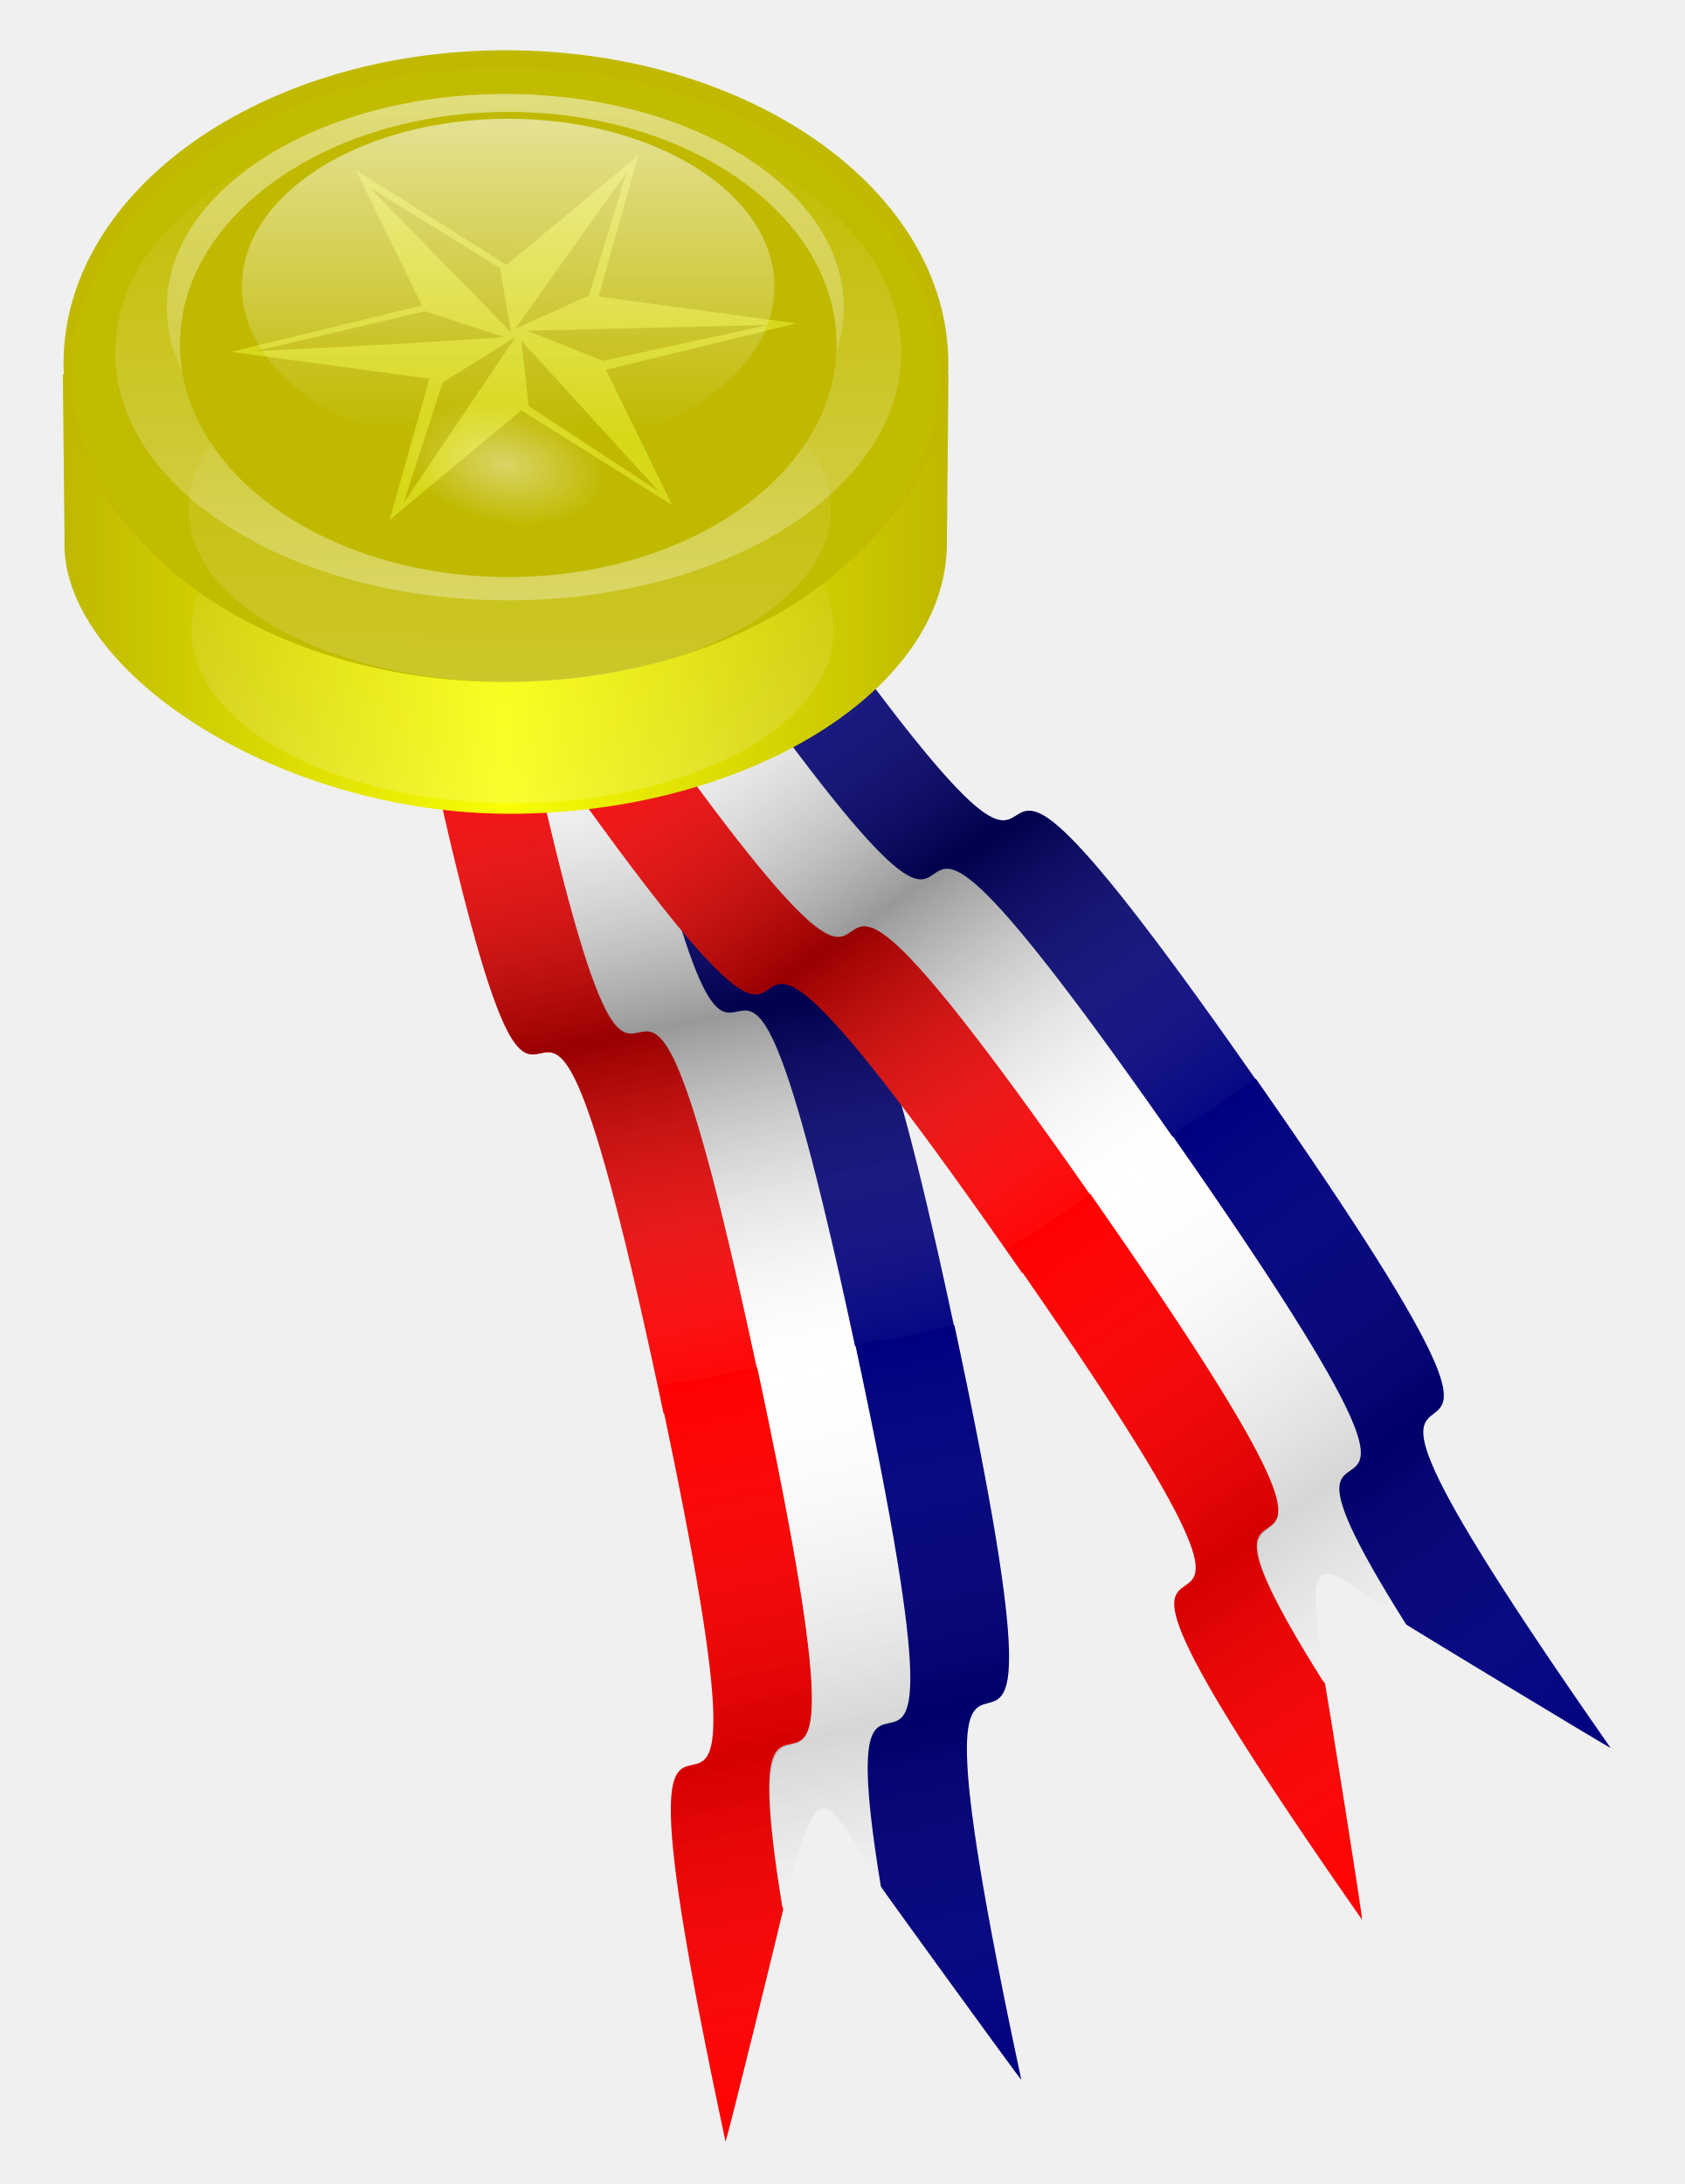
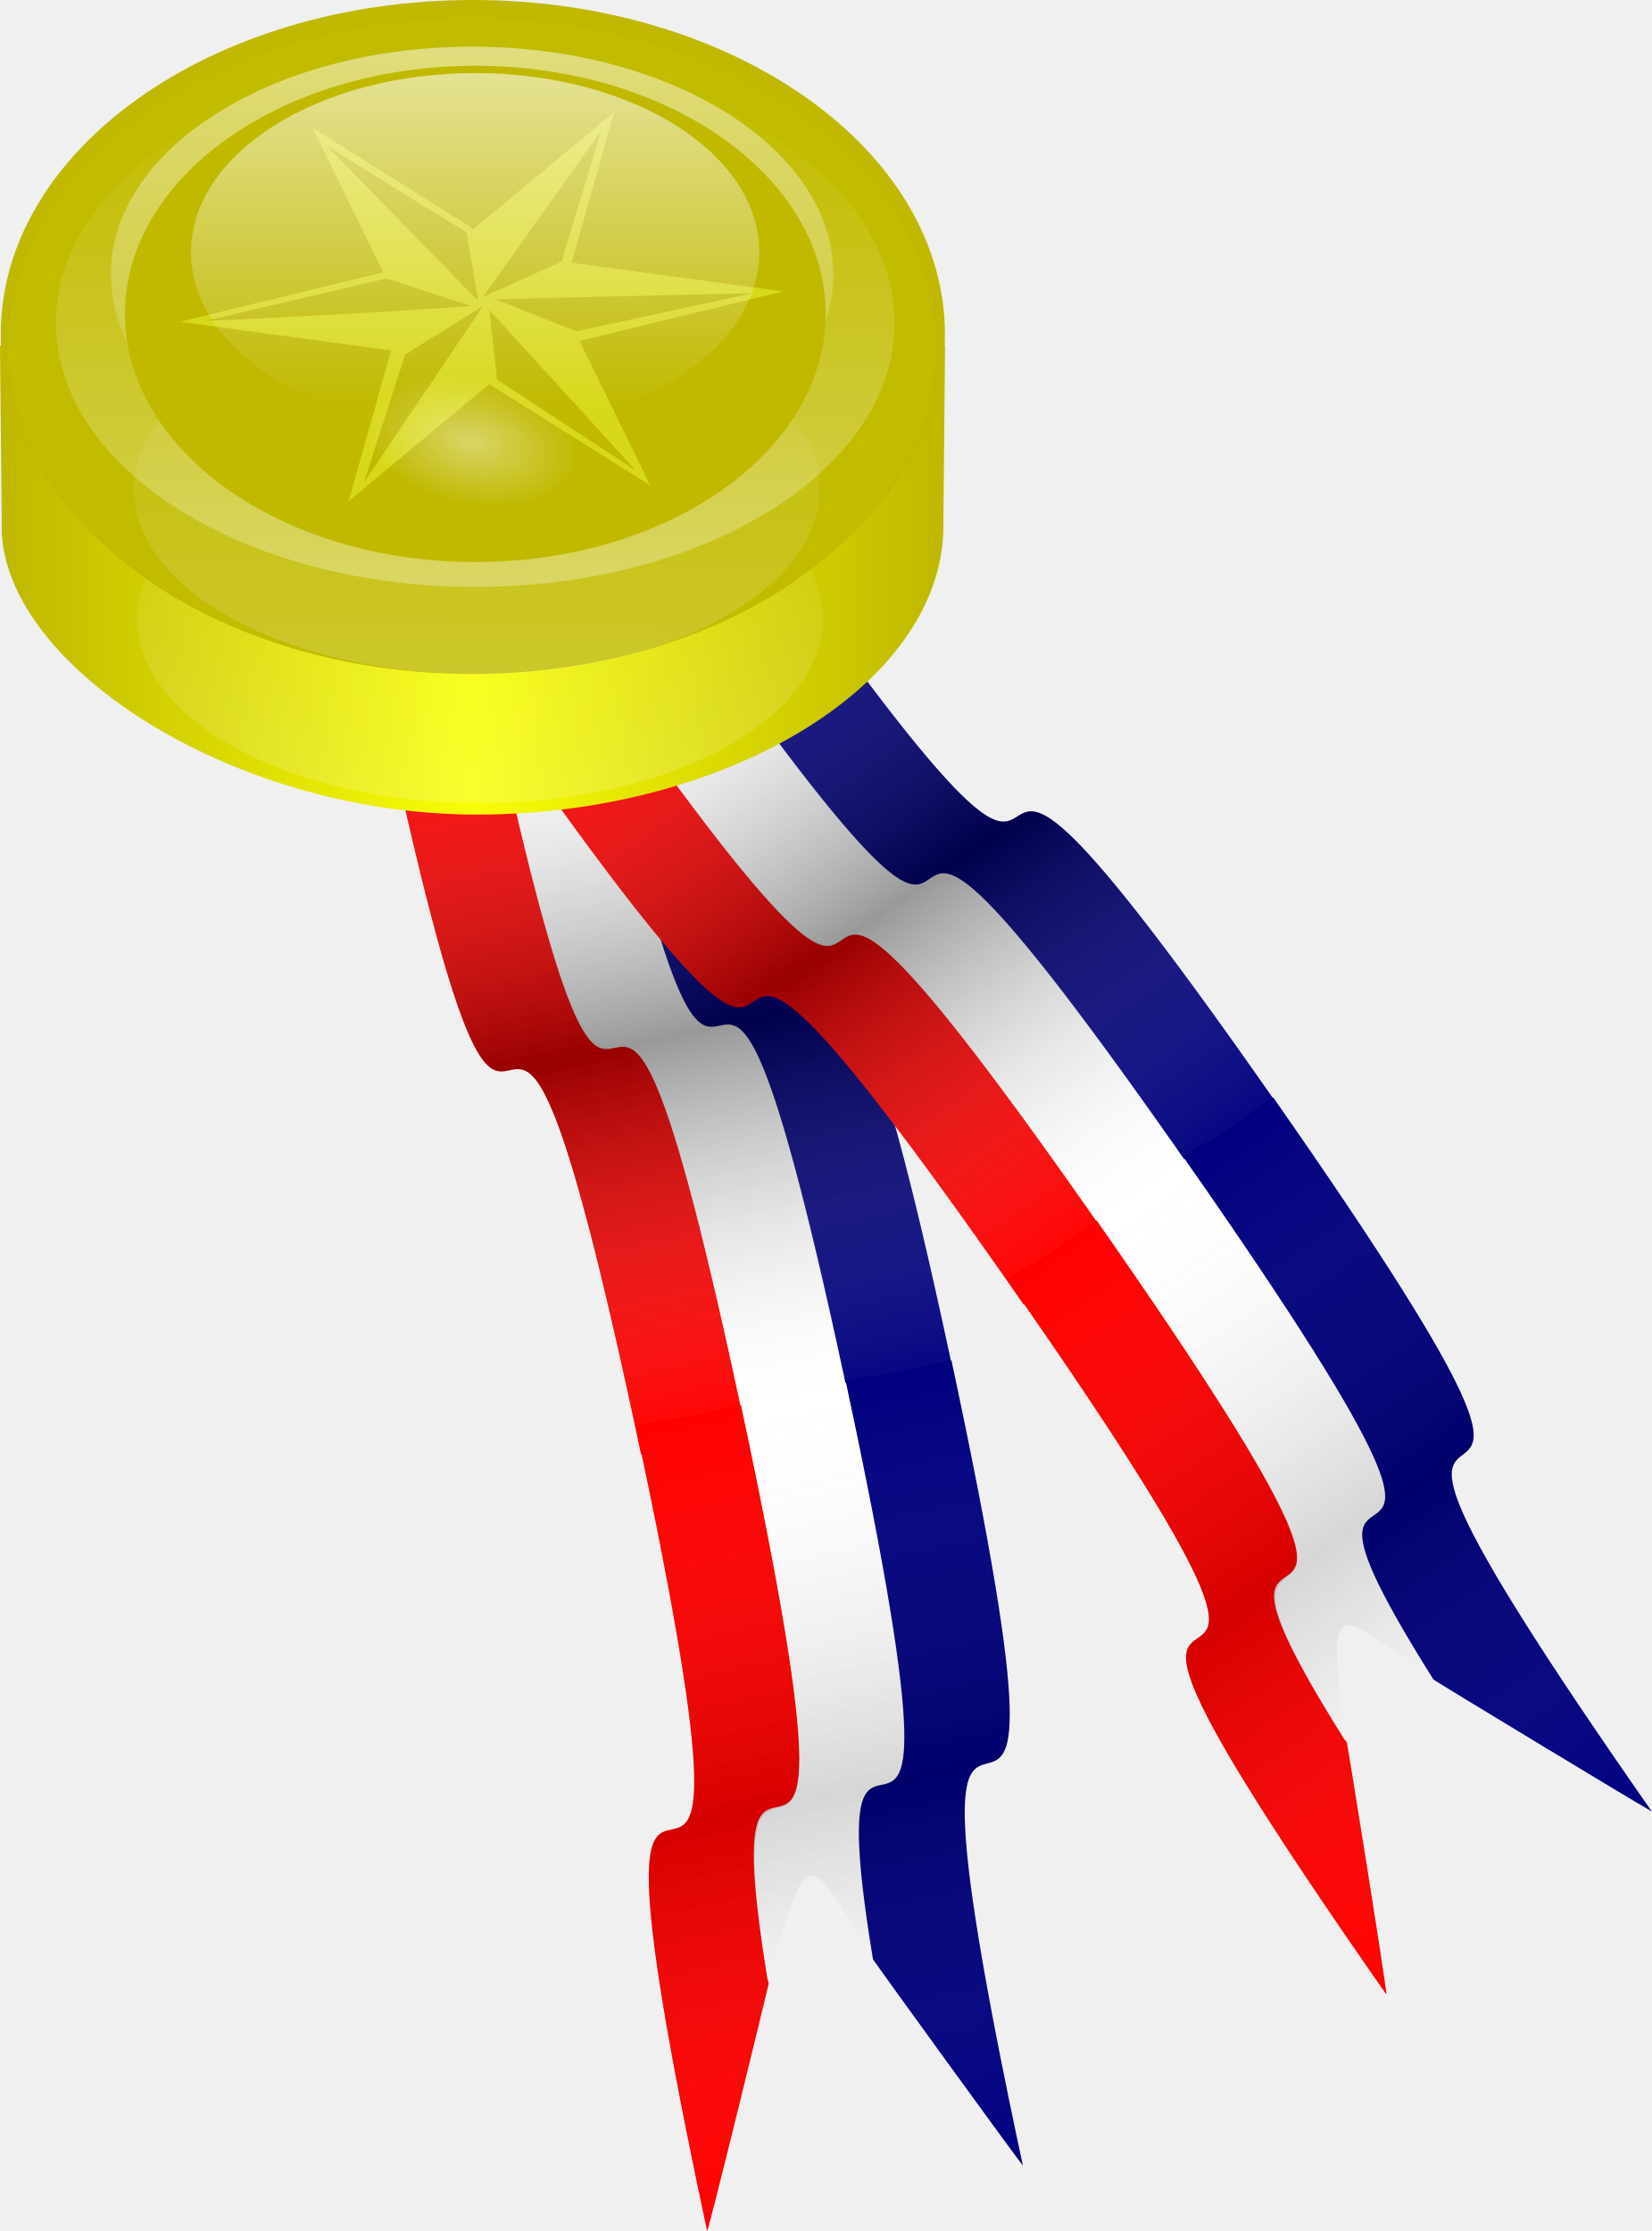
- <svg xmlns="http://www.w3.org/2000/svg" xmlns:xlink="http://www.w3.org/1999/xlink" id="svg2776" viewBox="0 0 282.83 366.74" version="1.0">
+ <svg xmlns="http://www.w3.org/2000/svg" xmlns:xlink="http://www.w3.org/1999/xlink" id="svg2776" viewBox="0 0 189.518 256" version="1.0" width="189.518" height="256">
  <defs id="defs2779">
-     <radialGradient id="radialGradient2709" gradientUnits="userSpaceOnUse" cy="485.57" cx="259.85" gradientTransform="matrix(-.27937 .65487 -.65888 -.087738 657.02 359.29)" r="13.5">
+     <radialGradient id="radialGradient2709" gradientUnits="userSpaceOnUse" cy="485.57" cx="259.85" gradientTransform="matrix(-0.27937,0.65487,-0.65888,-0.087738,657.02,359.29)" r="13.5">
      <stop id="stop3962" style="stop-color:#ffffff" offset="0" />
      <stop id="stop3964" style="stop-color:#ffffff;stop-opacity:0" offset="1" />
    </radialGradient>
    <linearGradient id="linearGradient2707" y2="444.97" xlink:href="#linearGradient4142" gradientUnits="userSpaceOnUse" x2="360.28" y1="80.283" x1="361.19" />
    <linearGradient id="linearGradient2705" y2="444.97" xlink:href="#linearGradient4142" gradientUnits="userSpaceOnUse" x2="360.28" y1="110.54" x1="361.19" />
    <linearGradient id="linearGradient2703" y2="440.06" xlink:href="#linearGradient4142" gradientUnits="userSpaceOnUse" x2="357" y1="152.26" x1="357.92" />
    <linearGradient id="linearGradient2701" y2="180.48" xlink:href="#linearGradient4142" gradientUnits="userSpaceOnUse" x2="359.01" y1="493.62" x1="353.59" />
    <linearGradient id="linearGradient4142">
      <stop id="stop4144" style="stop-color:#ffffff" offset="0" />
      <stop id="stop4146" style="stop-color:#ffffff;stop-opacity:0" offset="1" />
    </linearGradient>
    <linearGradient id="linearGradient3517" y2="25.861" xlink:href="#linearGradient3391" gradientUnits="userSpaceOnUse" x2="756.38" y1="25.861" x1="705.64" />
    <linearGradient id="linearGradient9646" y2="794.38" xlink:href="#linearGradient3391" gradientUnits="userSpaceOnUse" x2="618.77" y1="794.38" x1="61.586" />
    <linearGradient id="linearGradient3391">
      <stop id="stop3393" style="stop-color:#ffffff;stop-opacity:0" offset="0" />
      <stop id="stop3399" style="stop-color:#000000" offset=".5" />
      <stop id="stop3395" style="stop-color:#ffffff;stop-opacity:0" offset="1" />
    </linearGradient>
-     <linearGradient id="linearGradient2262" y2="381.28" gradientUnits="userSpaceOnUse" x2="577.03" gradientTransform="matrix(.36706 0 0 .36706 -40.34 -43.91)" y1="381.28" x1="171.84">
+     <linearGradient id="linearGradient2262" y2="381.28" gradientUnits="userSpaceOnUse" x2="577.03" gradientTransform="matrix(0.36706,0,0,0.36706,-40.34,-43.91)" y1="381.28" x1="171.84">
      <stop id="stop8562" style="stop-color:#bfb800" offset="0" />
      <stop id="stop8564" style="stop-color:#f8fe05" offset=".5" />
      <stop id="stop8566" style="stop-color:#bfb800" offset="1" />
    </linearGradient>
+     <linearGradient xlink:href="#linearGradient3391" id="linearGradient879" gradientUnits="userSpaceOnUse" x1="61.586" y1="794.38" x2="618.77" y2="794.38" />
+     <linearGradient xlink:href="#linearGradient3391" id="linearGradient881" gradientUnits="userSpaceOnUse" x1="61.586" y1="794.38" x2="618.77" y2="794.38" />
+     <linearGradient xlink:href="#linearGradient3391" id="linearGradient883" gradientUnits="userSpaceOnUse" x1="61.586" y1="794.38" x2="618.77" y2="794.38" />
+     <linearGradient xlink:href="#linearGradient3391" id="linearGradient885" gradientUnits="userSpaceOnUse" x1="61.586" y1="794.38" x2="618.77" y2="794.38" />
+     <linearGradient xlink:href="#linearGradient3391" id="linearGradient887" gradientUnits="userSpaceOnUse" x1="705.64" y1="25.861" x2="756.38" y2="25.861" />
+     <linearGradient xlink:href="#linearGradient3391" id="linearGradient889" gradientUnits="userSpaceOnUse" x1="705.64" y1="25.861" x2="756.38" y2="25.861" />
+     <linearGradient xlink:href="#linearGradient3391" id="linearGradient891" gradientUnits="userSpaceOnUse" x1="705.64" y1="25.861" x2="756.38" y2="25.861" />
+     <linearGradient xlink:href="#linearGradient3391" id="linearGradient893" gradientUnits="userSpaceOnUse" x1="705.64" y1="25.861" x2="756.38" y2="25.861" />
+     <linearGradient xlink:href="#linearGradient3391" id="linearGradient895" gradientUnits="userSpaceOnUse" x1="61.586" y1="794.38" x2="618.77" y2="794.38" />
+     <linearGradient xlink:href="#linearGradient3391" id="linearGradient897" gradientUnits="userSpaceOnUse" x1="61.586" y1="794.38" x2="618.77" y2="794.38" />
+     <linearGradient xlink:href="#linearGradient3391" id="linearGradient899" gradientUnits="userSpaceOnUse" x1="61.586" y1="794.38" x2="618.77" y2="794.38" />
+     <linearGradient xlink:href="#linearGradient3391" id="linearGradient901" gradientUnits="userSpaceOnUse" x1="705.64" y1="25.861" x2="756.38" y2="25.861" />
+     <linearGradient xlink:href="#linearGradient3391" id="linearGradient903" gradientUnits="userSpaceOnUse" x1="705.64" y1="25.861" x2="756.38" y2="25.861" />
+     <linearGradient xlink:href="#linearGradient3391" id="linearGradient905" gradientUnits="userSpaceOnUse" x1="705.64" y1="25.861" x2="756.38" y2="25.861" />
+     <linearGradient xlink:href="#linearGradient4142" id="linearGradient907" gradientUnits="userSpaceOnUse" x1="353.59" y1="493.62" x2="359.01" y2="180.48" />
  </defs>
-   <g id="g2300" transform="translate(-12.179 -10.342)">
-     <g id="g3799" transform="matrix(1.2465 .52569 -.52569 1.2465 -549.52 -509.13)">
-       <g id="g3801" transform="matrix(.096887 .13909 .075379 -.052506 646.97 345.94)">
-         <path id="path3803" style="fill:#ff0000" d="m-569.1 283.05c549.77-1.39-1.32 124.72 551.3 123.33-0.654 81.71-2.41-29.39-1.737 136.47-547.82 1.39-3.748-124.85-550.67-123.47 0-151.32 1.11 48.32 1.11-136.33z" />
-         <path id="path3805" style="fill:#ffffff" d="m-569.1 419.05c549.77-1.39-1.32 124.72 551.3 123.33-0.654 81.71-2.41-29.39-1.737 136.47-547.82 1.39-3.748-124.85-550.67-123.47 0-151.32 1.11 48.32 1.11-136.33z" />
-         <path id="path3807" style="fill:#000080" d="m-569.1 555.05c549.77-1.39-1.32 124.72 551.3 123.33-0.654 81.71-2.41-29.39-1.737 136.47-547.82 1.39-3.748-124.85-550.67-123.47 0-151.32 1.11 48.32 1.11-136.33z" />
+   <g id="g2300" transform="matrix(0.7290613,0,0,0.7290613,-16.57521,-13.69219)">
+     <g id="g3799" transform="matrix(1.2465,0.52569,-0.52569,1.2465,-549.52,-509.13)">
+       <g id="g3801" transform="matrix(0.096887,0.13909,0.075379,-0.052506,646.97,345.94)">
+         <path id="path3803" style="fill:#ff0000" d="m -569.1,283.05 c 549.77,-1.39 -1.32,124.72 551.3,123.33 -0.654,81.71 -2.41,-29.39 -1.737,136.47 -547.82,1.39 -3.748,-124.85 -550.67,-123.47 0,-151.32 1.11,48.32 1.11,-136.33 z" />
+         <path id="path3805" style="fill:#ffffff" d="m -569.1,419.05 c 549.77,-1.39 -1.32,124.72 551.3,123.33 -0.654,81.71 -2.41,-29.39 -1.737,136.47 -547.82,1.39 -3.748,-124.85 -550.67,-123.47 0,-151.32 1.11,48.32 1.11,-136.33 z" />
+         <path id="path3807" style="fill:#000080" d="m -569.1,555.05 c 549.77,-1.39 -1.32,124.72 551.3,123.33 -0.654,81.71 -2.41,-29.39 -1.737,136.47 -547.82,1.39 -3.748,-124.85 -550.67,-123.47 0,-151.32 1.11,48.32 1.11,-136.33 z" />
      </g>
-       <g id="g3809" style="opacity:.399;fill:url(#linearGradient9646)" transform="matrix(.096887 .13909 .075379 -.052506 567.02 270.61)">
-         <path id="path3811" style="opacity:1;fill:url(#linearGradient9646)" d="m65.077 528.48c549.77-1.39-1.319 124.71 551.3 123.32-0.65 81.71-2.41-29.38-1.74 136.47-547.82 1.39-3.74-124.85-550.67-123.46-0.002-151.33 1.107 48.32 1.107-136.33z" />
-         <path id="path3813" style="opacity:1;fill:url(#linearGradient9646)" d="m65.077 664.48c549.77-1.39-1.319 124.71 551.3 123.32-0.65 81.71-2.41-29.38-1.74 136.47-547.82 1.39-3.74-124.85-550.67-123.46-0.002-151.33 1.107 48.32 1.107-136.33z" />
-         <path id="path3815" style="opacity:1;fill:url(#linearGradient9646)" d="m65.077 800.48c549.77-1.39-1.319 124.71 551.3 123.32-0.65 81.7-2.41-29.38-1.74 136.5-547.82 1.4-3.74-124.88-550.67-123.49-0.002-151.33 1.107 48.32 1.107-136.33z" />
+       <g id="g3809" style="opacity:0.399;fill:url(#linearGradient885)" transform="matrix(0.096887,0.13909,0.075379,-0.052506,567.02,270.61)">
+         <path id="path3811" style="opacity:1;fill:url(#linearGradient879)" d="m 65.077,528.48 c 549.77,-1.39 -1.319,124.71 551.3,123.32 -0.65,81.71 -2.41,-29.38 -1.74,136.47 -547.82,1.39 -3.74,-124.85 -550.67,-123.46 -0.002,-151.33 1.107,48.32 1.107,-136.33 z" />
+         <path id="path3813" style="opacity:1;fill:url(#linearGradient881)" d="m 65.077,664.48 c 549.77,-1.39 -1.319,124.71 551.3,123.32 -0.65,81.71 -2.41,-29.38 -1.74,136.47 -547.82,1.39 -3.74,-124.85 -550.67,-123.46 -0.002,-151.33 1.107,48.32 1.107,-136.33 z" />
+         <path id="path3815" style="opacity:1;fill:url(#linearGradient883)" d="m 65.077,800.48 c 549.77,-1.39 -1.319,124.71 551.3,123.32 -0.65,81.7 -2.41,-29.38 -1.74,136.5 -547.82,1.4 -3.74,-124.88 -550.67,-123.49 -0.002,-151.33 1.107,48.32 1.107,-136.33 z" />
      </g>
-       <g id="g3817" transform="matrix(1.0547 1.5141 .82056 -.57156 -17.974 -654.25)">
-         <path id="path3819" style="fill:#ff0000" d="m697.86 0.001c-50.51-0.128 0.12 11.457-50.65 11.329 0.06 7.506 0.22-2.7 0.16 12.537 6.29 0.016 11.01-0.152 14.56-0.456 3.55-0.305 5.92-0.747 7.51-1.281 1.59-0.533 2.39-1.158 2.8-1.83 0.42-0.671 0.44-1.387 0.45-2.104 0.02-0.717 0.04-1.434 0.45-2.105s1.21-1.296 2.79-1.83c1.59-0.533 3.95-0.975 7.49-1.28 0.06-0.012 14.64-12.968 14.44-12.98z" />
-         <path id="path3821" style="fill:#ffffff" d="m683.26 12.95c-3.55 0.304-5.91 0.746-7.49 1.279-1.57 0.533-2.36 1.157-2.75 1.828-0.39 0.67-0.39 1.386-0.39 2.102s0 1.432-0.4 2.102c-0.4 0.671-1.2 1.295-2.79 1.828s-3.98 0.975-7.55 1.279-8.33 0.471-14.68 0.455c0.06 7.507 0.22-2.699 0.16 12.537 6.29 0.016 11.01-0.151 14.56-0.456s5.92-0.747 7.51-1.28c1.59-0.534 2.39-1.159 2.8-1.83 0.42-0.671 0.44-1.388 0.45-2.105 0.02-0.717 0.04-1.433 0.45-2.104 0.41-0.672 1.21-1.297 2.79-1.83 1.59-0.534 3.95-0.976 7.49-1.281-8.12-4.805-8.12-4.71-0.16-12.524z" />
-         <path id="path3823" style="fill:#000080" d="m683.26 25.443c-3.55 0.305-5.91 0.746-7.49 1.279-1.57 0.533-2.36 1.158-2.75 1.828s-0.39 1.386-0.39 2.102 0 1.432-0.4 2.103c-0.4 0.67-1.2 1.295-2.79 1.828s-3.98 0.974-7.55 1.278c-3.57 0.305-8.33 0.472-14.68 0.456 0.06 7.506 0.22-2.7 0.16 12.537 50.33 0.127 0.34-11.47 50.59-11.342-0.13-0.192-14.79-12.228-14.7-12.069z" />
+       <g id="g3817" transform="matrix(1.0547,1.5141,0.82056,-0.57156,-17.974,-654.25)">
+         <path id="path3819" style="fill:#ff0000" d="m 697.86,0.001 c -50.51,-0.128 0.12,11.457 -50.65,11.329 0.06,7.506 0.22,-2.699 0.16,12.537 6.29,0.016 11.01,-0.152 14.56,-0.456 3.55,-0.305 5.92,-0.747 7.51,-1.281 1.59,-0.533 2.39,-1.158 2.8,-1.83 0.42,-0.671 0.44,-1.387 0.45,-2.104 0.02,-0.717 0.04,-1.434 0.45,-2.105 0.41,-0.671 1.21,-1.296 2.79,-1.83 1.59,-0.533 3.95,-0.975 7.49,-1.28 0.06,-0.012 14.64,-12.968 14.44,-12.98 z" />
+         <path id="path3821" style="fill:#ffffff" d="m 683.26,12.95 c -3.55,0.304 -5.91,0.746 -7.49,1.279 -1.57,0.533 -2.36,1.157 -2.75,1.828 -0.39,0.67 -0.39,1.386 -0.39,2.102 0,0.716 0,1.432 -0.4,2.102 -0.4,0.671 -1.2,1.295 -2.79,1.828 -1.59,0.533 -3.98,0.975 -7.55,1.279 -3.57,0.304 -8.33,0.471 -14.68,0.455 0.06,7.507 0.22,-2.699 0.16,12.537 6.29,0.016 11.01,-0.151 14.56,-0.456 3.55,-0.305 5.92,-0.747 7.51,-1.28 1.59,-0.534 2.39,-1.159 2.8,-1.83 0.42,-0.671 0.44,-1.388 0.45,-2.105 0.02,-0.717 0.04,-1.433 0.45,-2.104 0.41,-0.672 1.21,-1.297 2.79,-1.83 1.59,-0.534 3.95,-0.976 7.49,-1.281 -8.12,-4.805 -8.12,-4.71 -0.16,-12.524 z" />
+         <path id="path3823" style="fill:#000080" d="m 683.26,25.443 c -3.55,0.305 -5.91,0.746 -7.49,1.279 -1.57,0.533 -2.36,1.158 -2.75,1.828 -0.39,0.67 -0.39,1.386 -0.39,2.102 0,0.716 0,1.432 -0.4,2.103 -0.4,0.67 -1.2,1.295 -2.79,1.828 -1.59,0.533 -3.98,0.974 -7.55,1.278 -3.57,0.305 -8.33,0.472 -14.68,0.456 0.06,7.506 0.22,-2.7 0.16,12.537 50.33,0.127 0.34,-11.47 50.59,-11.342 -0.13,-0.192 -14.79,-12.228 -14.7,-12.069 z" />
      </g>
-       <g id="g3825" style="opacity:0.399;fill:url(#linearGradient3517)" transform="matrix(1.0547 1.5141 .82056 -.57156 -80.772 -741.89)">
-         <path id="path3827" style="opacity:0.399;fill:url(#linearGradient3517)" d="m756.28 1.435c-50.5-0.128 0.12 11.456-50.64 11.329 0.06 7.506 0.22-2.7 0.16 12.536 6.29 0.016 11.01-0.151 14.56-0.455 3.55-0.305 5.92-0.747 7.51-1.281 1.58-0.533 2.39-1.159 2.8-1.83s0.43-1.388 0.45-2.104c0.02-0.717 0.04-1.434 0.45-2.105s1.21-1.296 2.79-1.83 3.95-0.976 7.49-1.28c0.06-0.012 14.64-12.968 14.43-12.98z" />
-         <path id="path3829" style="opacity:0.399;fill:url(#linearGradient3517)" d="m741.69 14.384c-3.55 0.304-5.91 0.745-7.49 1.279-1.57 0.533-2.36 1.157-2.75 1.827-0.39 0.671-0.39 1.387-0.39 2.103s-0.01 1.432-0.41 2.102-1.19 1.295-2.78 1.828c-1.6 0.533-3.98 0.974-7.55 1.279-3.58 0.304-8.34 0.471-14.68 0.455 0.06 7.506 0.22-2.699 0.16 12.537 6.29 0.016 11.01-0.151 14.56-0.456s5.92-0.747 7.51-1.28c1.58-0.534 2.39-1.159 2.8-1.83s0.43-1.388 0.45-2.105 0.04-1.434 0.45-2.105 1.21-1.296 2.79-1.83c1.58-0.533 3.95-0.975 7.49-1.28-8.12-4.805-8.12-4.71-0.16-12.524z" />
-         <path id="path3831" style="opacity:0.399;fill:url(#linearGradient3517)" d="m741.69 26.877c-3.55 0.304-5.91 0.746-7.49 1.279-1.57 0.533-2.36 1.157-2.75 1.828-0.39 0.67-0.39 1.386-0.39 2.102s-0.01 1.432-0.41 2.102c-0.4 0.671-1.19 1.295-2.78 1.828-1.6 0.533-3.98 0.975-7.55 1.279-3.58 0.304-8.34 0.472-14.68 0.456 0.06 7.506 0.22-2.7 0.16 12.536 50.32 0.128 0.34-11.469 50.58-11.341-0.13-0.192-14.78-12.228-14.69-12.069z" />
+       <g id="g3825" style="opacity:0.399;fill:url(#linearGradient893)" transform="matrix(1.0547,1.5141,0.82056,-0.57156,-80.772,-741.89)">
+         <path id="path3827" style="opacity:0.399;fill:url(#linearGradient887)" d="m 756.28,1.435 c -50.5,-0.128 0.12,11.456 -50.64,11.329 0.06,7.506 0.22,-2.7 0.16,12.536 6.29,0.016 11.01,-0.151 14.56,-0.455 3.55,-0.305 5.92,-0.747 7.51,-1.281 1.58,-0.533 2.39,-1.159 2.8,-1.83 0.41,-0.671 0.43,-1.388 0.45,-2.104 0.02,-0.717 0.04,-1.434 0.45,-2.105 0.41,-0.671 1.21,-1.296 2.79,-1.83 1.58,-0.534 3.95,-0.976 7.49,-1.28 0.06,-0.012 14.64,-12.968 14.43,-12.98 z" />
+         <path id="path3829" style="opacity:0.399;fill:url(#linearGradient889)" d="m 741.69,14.384 c -3.55,0.304 -5.91,0.745 -7.49,1.279 -1.57,0.533 -2.36,1.157 -2.75,1.827 -0.39,0.671 -0.39,1.387 -0.39,2.103 0,0.716 -0.01,1.432 -0.41,2.102 -0.4,0.67 -1.19,1.295 -2.78,1.828 -1.6,0.533 -3.98,0.974 -7.55,1.279 -3.58,0.304 -8.34,0.471 -14.68,0.455 0.06,7.506 0.22,-2.699 0.16,12.537 6.29,0.016 11.01,-0.151 14.56,-0.456 3.55,-0.305 5.92,-0.747 7.51,-1.28 1.58,-0.534 2.39,-1.159 2.8,-1.83 0.41,-0.671 0.43,-1.388 0.45,-2.105 0.02,-0.717 0.04,-1.434 0.45,-2.105 0.41,-0.671 1.21,-1.296 2.79,-1.83 1.58,-0.533 3.95,-0.975 7.49,-1.28 -8.12,-4.805 -8.12,-4.71 -0.16,-12.524 z" />
+         <path id="path3831" style="opacity:0.399;fill:url(#linearGradient891)" d="m 741.69,26.877 c -3.55,0.304 -5.91,0.746 -7.49,1.279 -1.57,0.533 -2.36,1.157 -2.75,1.828 -0.39,0.67 -0.39,1.386 -0.39,2.102 0,0.716 -0.01,1.432 -0.41,2.102 -0.4,0.671 -1.19,1.295 -2.78,1.828 -1.6,0.533 -3.98,0.975 -7.55,1.279 -3.58,0.304 -8.34,0.472 -14.68,0.456 0.06,7.506 0.22,-2.7 0.16,12.536 50.32,0.128 0.34,-11.469 50.58,-11.341 -0.13,-0.192 -14.78,-12.228 -14.69,-12.069 z" />
      </g>
    </g>
-     <g id="g3777" transform="matrix(1.3528 0 0 1.3528 -730.49 -211.66)">
-       <g id="g3444" transform="matrix(.096887 .13909 .075379 -.052506 646.97 345.94)">
-         <path id="path3446" style="fill:#ff0000" d="m-569.1 283.05c549.77-1.39-1.32 124.72 551.3 123.33-0.654 81.71-2.41-29.39-1.737 136.47-547.82 1.39-3.748-124.85-550.67-123.47 0-151.32 1.11 48.32 1.11-136.33z" />
-         <path id="path3448" style="fill:#ffffff" d="m-569.1 419.05c549.77-1.39-1.32 124.72 551.3 123.33-0.654 81.71-2.41-29.39-1.737 136.47-547.82 1.39-3.748-124.85-550.67-123.47 0-151.32 1.11 48.32 1.11-136.33z" />
-         <path id="path3450" style="fill:#000080" d="m-569.1 555.05c549.77-1.39-1.32 124.72 551.3 123.33-0.654 81.71-2.41-29.39-1.737 136.47-547.82 1.39-3.748-124.85-550.67-123.47 0-151.32 1.11 48.32 1.11-136.33z" />
+     <g id="g3777" transform="matrix(1.3528,0,0,1.3528,-730.49,-211.66)">
+       <g id="g3444" transform="matrix(0.096887,0.13909,0.075379,-0.052506,646.97,345.94)">
+         <path id="path3446" style="fill:#ff0000" d="m -569.1,283.05 c 549.77,-1.39 -1.32,124.72 551.3,123.33 -0.654,81.71 -2.41,-29.39 -1.737,136.47 -547.82,1.39 -3.748,-124.85 -550.67,-123.47 0,-151.32 1.11,48.32 1.11,-136.33 z" />
+         <path id="path3448" style="fill:#ffffff" d="m -569.1,419.05 c 549.77,-1.39 -1.32,124.72 551.3,123.33 -0.654,81.71 -2.41,-29.39 -1.737,136.47 -547.82,1.39 -3.748,-124.85 -550.67,-123.47 0,-151.32 1.11,48.32 1.11,-136.33 z" />
+         <path id="path3450" style="fill:#000080" d="m -569.1,555.05 c 549.77,-1.39 -1.32,124.72 551.3,123.33 -0.654,81.71 -2.41,-29.39 -1.737,136.47 -547.82,1.39 -3.748,-124.85 -550.67,-123.47 0,-151.32 1.11,48.32 1.11,-136.33 z" />
      </g>
-       <g id="g3452" style="opacity:.399;fill:url(#linearGradient9646)" transform="matrix(.096887 .13909 .075379 -.052506 567.02 270.61)">
-         <path id="path3454" style="opacity:1;fill:url(#linearGradient9646)" d="m65.077 528.48c549.77-1.39-1.319 124.71 551.3 123.32-0.65 81.71-2.41-29.38-1.74 136.47-547.82 1.39-3.74-124.85-550.67-123.46-0.002-151.33 1.107 48.32 1.107-136.33z" />
-         <path id="path3456" style="opacity:1;fill:url(#linearGradient9646)" d="m65.077 664.48c549.77-1.39-1.319 124.71 551.3 123.32-0.65 81.71-2.41-29.38-1.74 136.47-547.82 1.39-3.74-124.85-550.67-123.46-0.002-151.33 1.107 48.32 1.107-136.33z" />
-         <path id="path3458" style="opacity:1;fill:url(#linearGradient9646)" d="m65.077 800.48c549.77-1.39-1.319 124.71 551.3 123.32-0.65 81.7-2.41-29.38-1.74 136.5-547.82 1.4-3.74-124.88-550.67-123.49-0.002-151.33 1.107 48.32 1.107-136.33z" />
+       <g id="g3452" style="opacity:0.399;fill:url(#linearGradient9646)" transform="matrix(0.096887,0.13909,0.075379,-0.052506,567.02,270.61)">
+         <path id="path3454" style="opacity:1;fill:url(#linearGradient895)" d="m 65.077,528.48 c 549.77,-1.39 -1.319,124.71 551.3,123.32 -0.65,81.71 -2.41,-29.38 -1.74,136.47 -547.82,1.39 -3.74,-124.85 -550.67,-123.46 -0.002,-151.33 1.107,48.32 1.107,-136.33 z" />
+         <path id="path3456" style="opacity:1;fill:url(#linearGradient897)" d="m 65.077,664.48 c 549.77,-1.39 -1.319,124.71 551.3,123.32 -0.65,81.71 -2.41,-29.38 -1.74,136.47 -547.82,1.39 -3.74,-124.85 -550.67,-123.46 -0.002,-151.33 1.107,48.32 1.107,-136.33 z" />
+         <path id="path3458" style="opacity:1;fill:url(#linearGradient899)" d="m 65.077,800.48 c 549.77,-1.39 -1.319,124.71 551.3,123.32 -0.65,81.7 -2.41,-29.38 -1.74,136.5 -547.82,1.4 -3.74,-124.88 -550.67,-123.49 -0.002,-151.33 1.107,48.32 1.107,-136.33 z" />
      </g>
-       <g id="g9451" transform="matrix(1.0547 1.5141 .82056 -.57156 -17.974 -654.25)">
-         <path id="path9453" style="fill:#ff0000" d="m697.86 0.001c-50.51-0.128 0.12 11.457-50.65 11.329 0.06 7.506 0.22-2.7 0.16 12.537 6.29 0.016 11.01-0.152 14.56-0.456 3.55-0.305 5.92-0.747 7.51-1.281 1.59-0.533 2.39-1.158 2.8-1.83 0.42-0.671 0.44-1.387 0.45-2.104 0.02-0.717 0.04-1.434 0.45-2.105s1.21-1.296 2.79-1.83c1.59-0.533 3.95-0.975 7.49-1.28 0.06-0.012 14.64-12.968 14.44-12.98z" />
-         <path id="path9455" style="fill:#ffffff" d="m683.26 12.95c-3.55 0.304-5.91 0.746-7.49 1.279-1.57 0.533-2.36 1.157-2.75 1.828-0.39 0.67-0.39 1.386-0.39 2.102s0 1.432-0.4 2.102c-0.4 0.671-1.2 1.295-2.79 1.828s-3.98 0.975-7.55 1.279-8.33 0.471-14.68 0.455c0.06 7.507 0.22-2.699 0.16 12.537 6.29 0.016 11.01-0.151 14.56-0.456s5.92-0.747 7.51-1.28c1.59-0.534 2.39-1.159 2.8-1.83 0.42-0.671 0.44-1.388 0.45-2.105 0.02-0.717 0.04-1.433 0.45-2.104 0.41-0.672 1.21-1.297 2.79-1.83 1.59-0.534 3.95-0.976 7.49-1.281-8.12-4.805-8.12-4.71-0.16-12.524z" />
-         <path id="path9457" style="fill:#000080" d="m683.26 25.443c-3.55 0.305-5.91 0.746-7.49 1.279-1.57 0.533-2.36 1.158-2.75 1.828s-0.39 1.386-0.39 2.102 0 1.432-0.4 2.103c-0.4 0.67-1.2 1.295-2.79 1.828s-3.98 0.974-7.55 1.278c-3.57 0.305-8.33 0.472-14.68 0.456 0.06 7.506 0.22-2.7 0.16 12.537 50.33 0.127 0.34-11.47 50.59-11.342-0.13-0.192-14.79-12.228-14.7-12.069z" />
+       <g id="g9451" transform="matrix(1.0547,1.5141,0.82056,-0.57156,-17.974,-654.25)">
+         <path id="path9453" style="fill:#ff0000" d="m 697.86,0.001 c -50.51,-0.128 0.12,11.457 -50.65,11.329 0.06,7.506 0.22,-2.699 0.16,12.537 6.29,0.016 11.01,-0.152 14.56,-0.456 3.55,-0.305 5.92,-0.747 7.51,-1.281 1.59,-0.533 2.39,-1.158 2.8,-1.83 0.42,-0.671 0.44,-1.387 0.45,-2.104 0.02,-0.717 0.04,-1.434 0.45,-2.105 0.41,-0.671 1.21,-1.296 2.79,-1.83 1.59,-0.533 3.95,-0.975 7.49,-1.28 0.06,-0.012 14.64,-12.968 14.44,-12.98 z" />
+         <path id="path9455" style="fill:#ffffff" d="m 683.26,12.95 c -3.55,0.304 -5.91,0.746 -7.49,1.279 -1.57,0.533 -2.36,1.157 -2.75,1.828 -0.39,0.67 -0.39,1.386 -0.39,2.102 0,0.716 0,1.432 -0.4,2.102 -0.4,0.671 -1.2,1.295 -2.79,1.828 -1.59,0.533 -3.98,0.975 -7.55,1.279 -3.57,0.304 -8.33,0.471 -14.68,0.455 0.06,7.507 0.22,-2.699 0.16,12.537 6.29,0.016 11.01,-0.151 14.56,-0.456 3.55,-0.305 5.92,-0.747 7.51,-1.28 1.59,-0.534 2.39,-1.159 2.8,-1.83 0.42,-0.671 0.44,-1.388 0.45,-2.105 0.02,-0.717 0.04,-1.433 0.45,-2.104 0.41,-0.672 1.21,-1.297 2.79,-1.83 1.59,-0.534 3.95,-0.976 7.49,-1.281 -8.12,-4.805 -8.12,-4.71 -0.16,-12.524 z" />
+         <path id="path9457" style="fill:#000080" d="m 683.26,25.443 c -3.55,0.305 -5.91,0.746 -7.49,1.279 -1.57,0.533 -2.36,1.158 -2.75,1.828 -0.39,0.67 -0.39,1.386 -0.39,2.102 0,0.716 0,1.432 -0.4,2.103 -0.4,0.67 -1.2,1.295 -2.79,1.828 -1.59,0.533 -3.98,0.974 -7.55,1.278 -3.57,0.305 -8.33,0.472 -14.68,0.456 0.06,7.506 0.22,-2.7 0.16,12.537 50.33,0.127 0.34,-11.47 50.59,-11.342 -0.13,-0.192 -14.79,-12.228 -14.7,-12.069 z" />
      </g>
-       <g id="g9459" style="opacity:0.399;fill:url(#linearGradient3517)" transform="matrix(1.0547 1.5141 .82056 -.57156 -80.772 -741.89)">
-         <path id="path9461" style="opacity:0.399;fill:url(#linearGradient3517)" d="m756.28 1.435c-50.5-0.128 0.12 11.456-50.64 11.329 0.06 7.506 0.22-2.7 0.16 12.536 6.29 0.016 11.01-0.151 14.56-0.455 3.55-0.305 5.92-0.747 7.51-1.281 1.58-0.533 2.39-1.159 2.8-1.83s0.43-1.388 0.45-2.104c0.02-0.717 0.04-1.434 0.45-2.105s1.21-1.296 2.79-1.83 3.95-0.976 7.49-1.28c0.06-0.012 14.64-12.968 14.43-12.98z" />
-         <path id="path9463" style="opacity:0.399;fill:url(#linearGradient3517)" d="m741.69 14.384c-3.55 0.304-5.91 0.745-7.49 1.279-1.57 0.533-2.36 1.157-2.75 1.827-0.39 0.671-0.39 1.387-0.39 2.103s-0.01 1.432-0.41 2.102-1.19 1.295-2.78 1.828c-1.6 0.533-3.98 0.974-7.55 1.279-3.58 0.304-8.34 0.471-14.68 0.455 0.06 7.506 0.22-2.699 0.16 12.537 6.29 0.016 11.01-0.151 14.56-0.456s5.92-0.747 7.51-1.28c1.58-0.534 2.39-1.159 2.8-1.83s0.43-1.388 0.45-2.105 0.04-1.434 0.45-2.105 1.21-1.296 2.79-1.83c1.58-0.533 3.95-0.975 7.49-1.28-8.12-4.805-8.12-4.71-0.16-12.524z" />
-         <path id="path9465" style="opacity:0.399;fill:url(#linearGradient3517)" d="m741.69 26.877c-3.55 0.304-5.91 0.746-7.49 1.279-1.57 0.533-2.36 1.157-2.75 1.828-0.39 0.67-0.39 1.386-0.39 2.102s-0.01 1.432-0.41 2.102c-0.4 0.671-1.19 1.295-2.78 1.828-1.6 0.533-3.98 0.975-7.55 1.279-3.58 0.304-8.34 0.472-14.68 0.456 0.06 7.506 0.22-2.7 0.16 12.536 50.32 0.128 0.34-11.469 50.58-11.341-0.13-0.192-14.78-12.228-14.69-12.069z" />
+       <g id="g9459" style="opacity:0.399;fill:url(#linearGradient3517)" transform="matrix(1.0547,1.5141,0.82056,-0.57156,-80.772,-741.89)">
+         <path id="path9461" style="opacity:0.399;fill:url(#linearGradient901)" d="m 756.28,1.435 c -50.5,-0.128 0.12,11.456 -50.64,11.329 0.06,7.506 0.22,-2.7 0.16,12.536 6.29,0.016 11.01,-0.151 14.56,-0.455 3.55,-0.305 5.92,-0.747 7.51,-1.281 1.58,-0.533 2.39,-1.159 2.8,-1.83 0.41,-0.671 0.43,-1.388 0.45,-2.104 0.02,-0.717 0.04,-1.434 0.45,-2.105 0.41,-0.671 1.21,-1.296 2.79,-1.83 1.58,-0.534 3.95,-0.976 7.49,-1.28 0.06,-0.012 14.64,-12.968 14.43,-12.98 z" />
+         <path id="path9463" style="opacity:0.399;fill:url(#linearGradient903)" d="m 741.69,14.384 c -3.55,0.304 -5.91,0.745 -7.49,1.279 -1.57,0.533 -2.36,1.157 -2.75,1.827 -0.39,0.671 -0.39,1.387 -0.39,2.103 0,0.716 -0.01,1.432 -0.41,2.102 -0.4,0.67 -1.19,1.295 -2.78,1.828 -1.6,0.533 -3.98,0.974 -7.55,1.279 -3.58,0.304 -8.34,0.471 -14.68,0.455 0.06,7.506 0.22,-2.699 0.16,12.537 6.29,0.016 11.01,-0.151 14.56,-0.456 3.55,-0.305 5.92,-0.747 7.51,-1.28 1.58,-0.534 2.39,-1.159 2.8,-1.83 0.41,-0.671 0.43,-1.388 0.45,-2.105 0.02,-0.717 0.04,-1.434 0.45,-2.105 0.41,-0.671 1.21,-1.296 2.79,-1.83 1.58,-0.533 3.95,-0.975 7.49,-1.28 -8.12,-4.805 -8.12,-4.71 -0.16,-12.524 z" />
+         <path id="path9465" style="opacity:0.399;fill:url(#linearGradient905)" d="m 741.69,26.877 c -3.55,0.304 -5.91,0.746 -7.49,1.279 -1.57,0.533 -2.36,1.157 -2.75,1.828 -0.39,0.67 -0.39,1.386 -0.39,2.102 0,0.716 -0.01,1.432 -0.41,2.102 -0.4,0.671 -1.19,1.295 -2.78,1.828 -1.6,0.533 -3.98,0.975 -7.55,1.279 -3.58,0.304 -8.34,0.472 -14.68,0.456 0.06,7.506 0.22,-2.7 0.16,12.536 50.32,0.128 0.34,-11.469 50.58,-11.341 -0.13,-0.192 -14.78,-12.228 -14.69,-12.069 z" />
      </g>
    </g>
-     <path id="path2596" style="fill:url(#linearGradient2262)" d="m97.099 45.098c-28.481 0-53.227 11.392-65.673 28.079h-8.691l0.278 27.693c-0.95 21.71 35.352 46.12 74.815 46.12 39.462 0 73.952-20.76 73.372-46.12l0.26-27.693h-8.69c-12.44-16.686-37.19-28.079-65.671-28.079z" />
-     <path id="path2598" style="opacity:.187;fill:url(#linearGradient2701)" d="m572 322.1a199.92 141.61 0 1 1 -399.85 0 199.92 141.61 0 1 1 399.85 0z" transform="matrix(.26987 0 0 .20566 -2.1526 49.83)" />
-     <path id="path2600" style="fill:#c0b900" d="m572 322.1a199.92 141.61 0 1 1 -399.85 0 199.92 141.61 0 1 1 399.85 0z" transform="matrix(.37162 0 0 .37162 -41.125 -48.291)" />
-     <path id="path2602" style="fill:#c2bc00" d="m572 322.1a199.92 141.61 0 1 1 -399.85 0 199.92 141.61 0 1 1 399.85 0z" transform="matrix(.36435 0 0 .36435 -38.533 -44.097)" />
-     <path id="path2604" style="opacity:.187;fill:url(#linearGradient2701)" d="m572 322.1a199.92 141.61 0 1 1 -399.85 0 199.92 141.61 0 1 1 399.85 0z" transform="matrix(.26987 0 0 .20566 -2.6486 29.496)" />
-     <path id="path2606" style="opacity:.34;fill:url(#linearGradient2703)" d="m572 322.1a199.92 141.61 0 1 1 -399.85 0 199.92 141.61 0 1 1 399.85 0z" transform="matrix(.33011 0 0 -.29368 -25.291 164.16)" />
-     <path id="path2608" style="opacity:.631;fill:url(#linearGradient2705)" transform="matrix(.28435 0 0 .25296 -8.7645 -19.528)" d="m572 322.1c0 78.16-89.57 141.61-199.92 141.61-110.36 0-199.93-63.45-199.93-141.61 0-78.17 89.57-141.62 199.93-141.62 110.35 0 199.92 63.45 199.92 141.62z" />
-     <path id="path2610" style="fill:#c0b900" d="m572 322.1a199.92 141.61 0 1 1 -399.85 0 199.92 141.61 0 1 1 399.85 0z" transform="matrix(.27577 0 0 .27577 -5.0708 -20.638)" />
-     <path id="text2884" style="fill:#d8d81b" transform="scale(1.1818 .84619)" d="m123.5 76.395l-27.086 9.202 9.406 26.873-21.431-18.822-18.717 21.752 5.647-28.026-28.128-5.332 27.082-9.202-9.411-26.873 21.436 18.822 18.712-21.749-5.642 28.022 28.132 5.333m-24.159-30.009l-15.789 31.055 10.457-6.588 5.332-24.467m20.179 30.323l-34.295 1.15 10.77 5.96 23.525-7.11m-15.58 33.041l-19.551-29.904 1.046 12.966 18.505 16.938m-36.281 2.3l15.893-32.936-10.351 8.992-5.542 23.944m-21.017-30.218h0.209c1.324 0 6.483-0.348 15.475-1.045 4.392-0.279 10.944-0.837 19.658-1.673l-11.293-5.124c-15.893 5.228-23.91 7.842-24.049 7.842m16.102-32.519l20.181 28.86-1.568-12.757-18.613-16.103" />
-     <g id="g2620" style="opacity:.793" transform="matrix(2.0207 0 0 2.0207 -379.4 -423.55)">
-       <path id="path2622" style="fill:url(#linearGradient2707)" d="m572 322.1a199.92 141.61 0 1 1 -399.85 0 199.92 141.61 0 1 1 399.85 0z" transform="matrix(.11069 0 0 .09847 194.83 206.82)" />
-       <path id="path2624" style="opacity:.5;fill:url(#radialGradient2709)" d="m278 486.86a13.5 13.5 0 1 1 -27 0 13.5 13.5 0 1 1 27 0z" transform="matrix(-.020144 -.53615 .93806 -.042137 -215.63 415.63)" />
+     <path id="path2596" style="fill:url(#linearGradient2262)" d="m 97.099,45.098 c -28.481,0 -53.227,11.392 -65.673,28.079 h -8.691 l 0.278,27.693 c -0.95,21.71 35.352,46.12 74.815,46.12 39.462,0 73.952,-20.76 73.372,-46.12 l 0.26,-27.693 h -8.69 C 150.33,56.491 125.58,45.098 97.099,45.098 Z" />
+     <ellipse id="path2598" style="opacity:0.187;fill:url(#linearGradient907)" transform="matrix(0.26987,0,0,0.20566,-2.1526,49.83)" cx="372.075" cy="322.095" rx="199.921" ry="141.611" />
+     <ellipse id="path2600" style="fill:#c0b900" transform="matrix(0.37162,0,0,0.37162,-41.125,-48.291)" cx="372.075" cy="322.095" rx="199.921" ry="141.611" />
+     <ellipse id="path2602" style="fill:#c2bc00" transform="matrix(0.36435,0,0,0.36435,-38.533,-44.097)" cx="372.075" cy="322.095" rx="199.921" ry="141.611" />
+     <ellipse id="path2604" style="opacity:0.187;fill:url(#linearGradient2701)" transform="matrix(0.26987,0,0,0.20566,-2.6486,29.496)" cx="372.075" cy="322.095" rx="199.921" ry="141.611" />
+     <ellipse id="path2606" style="opacity:0.34;fill:url(#linearGradient2703)" transform="matrix(0.33011,0,0,-0.29368,-25.291,164.16)" cx="372.075" cy="322.095" rx="199.921" ry="141.611" />
+     <path id="path2608" style="opacity:0.631;fill:url(#linearGradient2705)" transform="matrix(0.28435,0,0,0.25296,-8.7645,-19.528)" d="m 572,322.1 c 0,78.16 -89.57,141.61 -199.92,141.61 -110.36,0 -199.93,-63.45 -199.93,-141.61 0,-78.17 89.57,-141.62 199.93,-141.62 110.35,0 199.92,63.45 199.92,141.62 z" />
+     <ellipse id="path2610" style="fill:#c0b900" transform="matrix(0.27577,0,0,0.27577,-5.0708,-20.638)" cx="372.075" cy="322.095" rx="199.921" ry="141.611" />
+     <path id="text2884" style="fill:#d8d81b" transform="scale(1.1818,0.84619)" d="M 123.5,76.395 96.414,85.597 105.82,112.47 84.389,93.648 65.672,115.4 71.319,87.374 43.191,82.042 70.273,72.84 60.862,45.967 82.298,64.789 101.01,43.04 95.368,71.062 123.5,76.395 M 99.341,46.386 83.552,77.441 94.009,70.853 99.341,46.386 m 20.179,30.323 -34.295,1.15 10.77,5.96 23.525,-7.11 M 103.94,109.75 84.389,79.846 85.435,92.812 103.94,109.75 m -36.281,2.3 15.893,-32.936 -10.351,8.992 -5.542,23.944 M 46.642,81.832 h 0.209 c 1.324,0 6.483,-0.348 15.475,-1.045 4.392,-0.279 10.944,-0.837 19.658,-1.673 L 70.691,73.99 c -15.893,5.228 -23.91,7.842 -24.049,7.842 M 62.744,49.313 82.925,78.173 81.357,65.416 62.744,49.313" />
+     <g id="g2620" style="opacity:0.793" transform="matrix(2.0207,0,0,2.0207,-379.4,-423.55)">
+       <ellipse id="path2622" style="fill:url(#linearGradient2707)" transform="matrix(0.11069,0,0,0.09847,194.83,206.82)" cx="372.075" cy="322.095" rx="199.921" ry="141.611" />
+       <circle id="path2624" style="opacity:0.5;fill:url(#radialGradient2709)" transform="matrix(-0.020144,-0.53615,0.93806,-0.042137,-215.63,415.63)" cx="264.5" cy="486.862" r="13.5" />
    </g>
  </g>
</svg>
